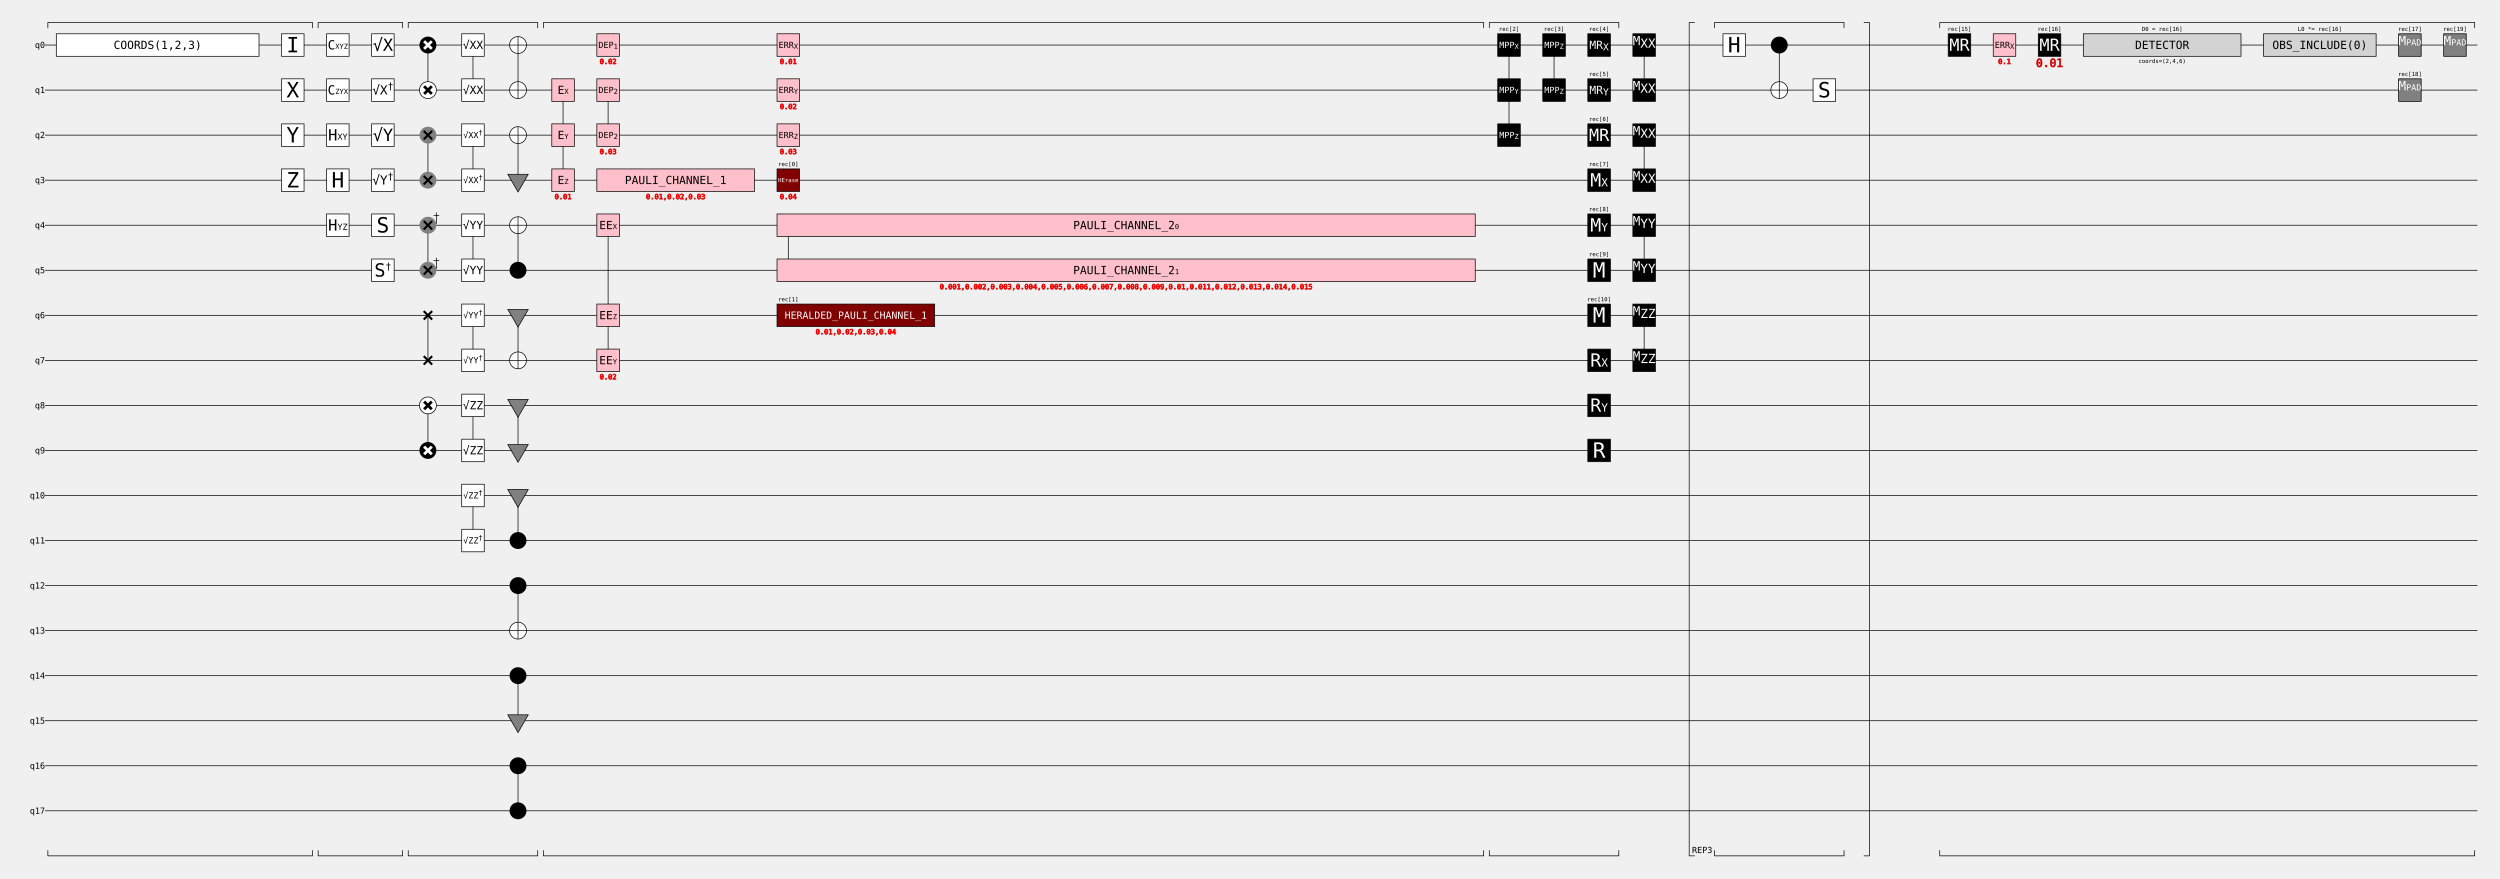
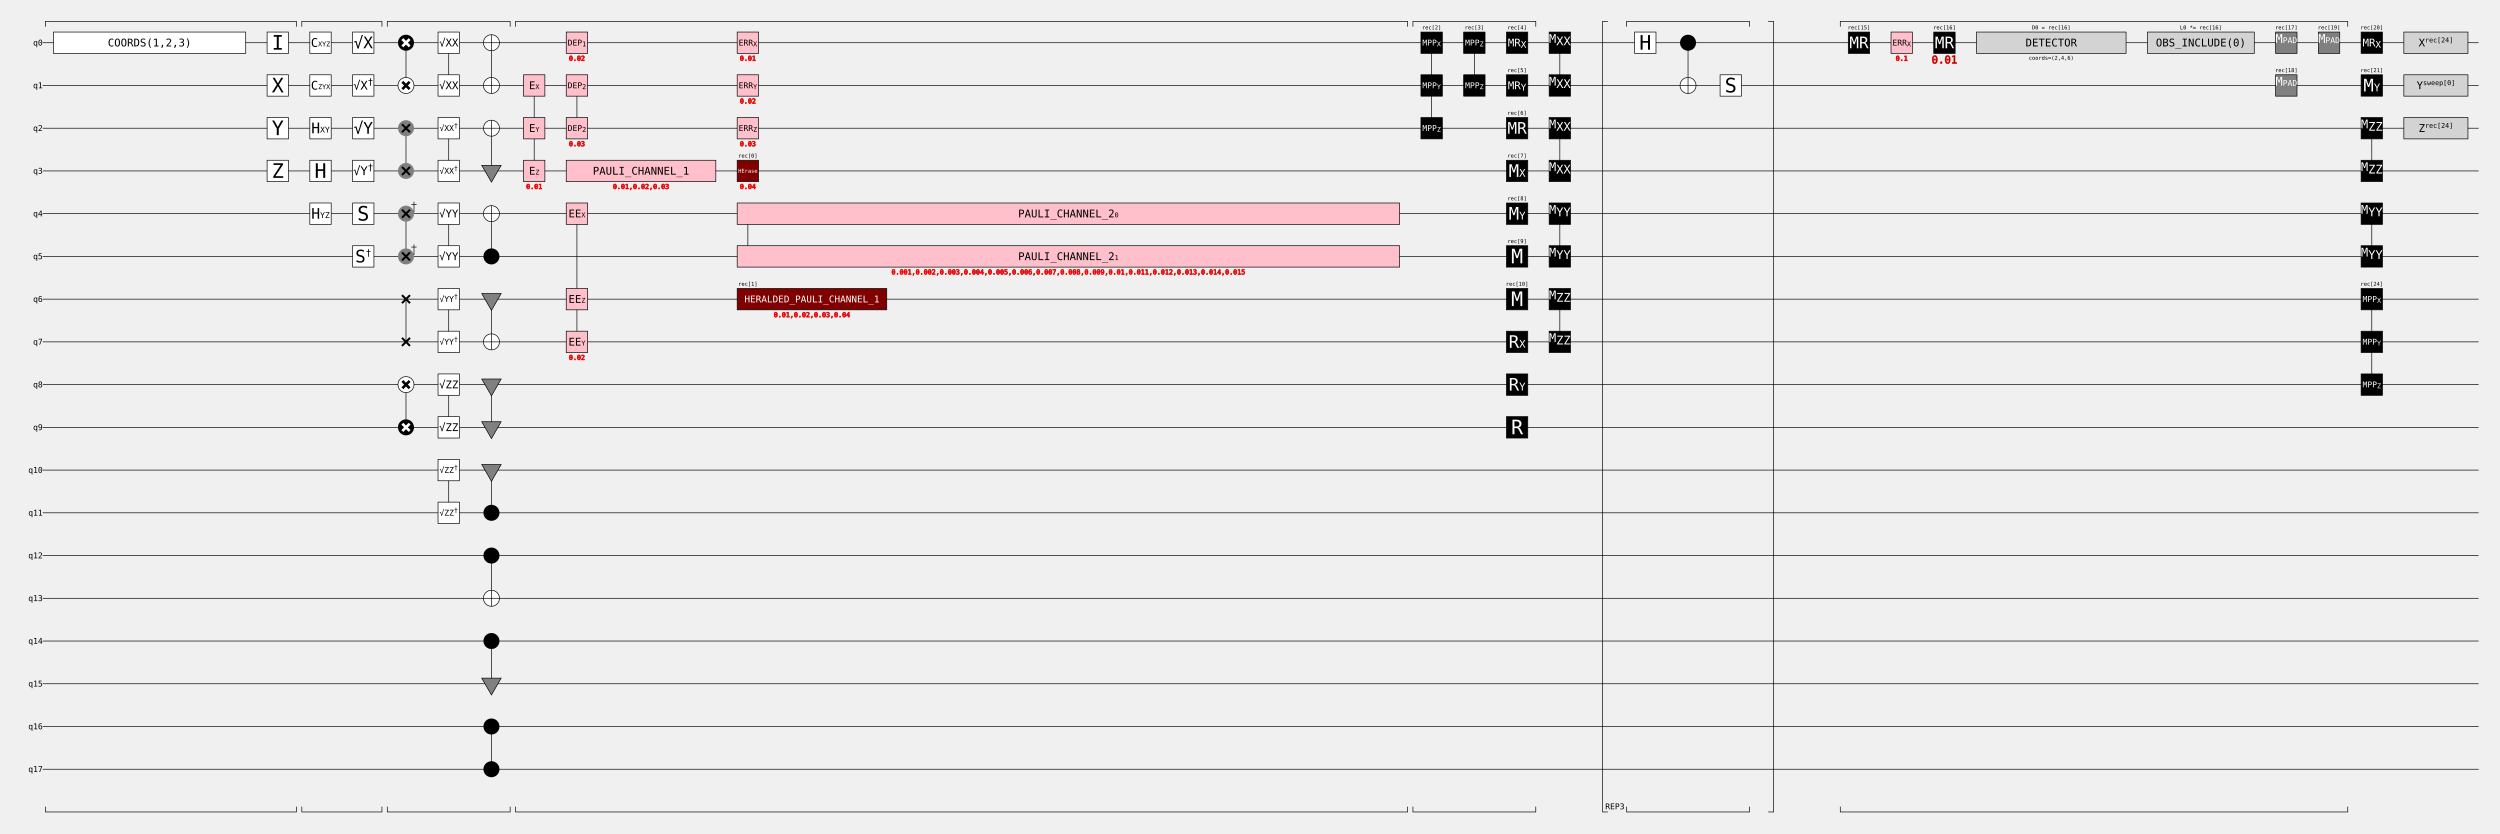
- <svg xmlns="http://www.w3.org/2000/svg" viewBox="0 0 3552 1248" version="1.1">
+ <svg xmlns="http://www.w3.org/2000/svg" viewBox="0 0 3744 1248" version="1.1">
  <g id="qubit_lines">
-     <path id="qubit_line:0" d="M64,64 L3520,64 " stroke="black" />
+     <path id="qubit_line:0" d="M64,64 L3712,64 " stroke="black" />
    <text dominant-baseline="central" text-anchor="end" font-family="monospace" font-size="12" x="64" y="64">q0</text>
-     <path id="qubit_line:1" d="M64,128 L3520,128 " stroke="black" />
+     <path id="qubit_line:1" d="M64,128 L3712,128 " stroke="black" />
    <text dominant-baseline="central" text-anchor="end" font-family="monospace" font-size="12" x="64" y="128">q1</text>
-     <path id="qubit_line:2" d="M64,192 L3520,192 " stroke="black" />
+     <path id="qubit_line:2" d="M64,192 L3712,192 " stroke="black" />
    <text dominant-baseline="central" text-anchor="end" font-family="monospace" font-size="12" x="64" y="192">q2</text>
-     <path id="qubit_line:3" d="M64,256 L3520,256 " stroke="black" />
+     <path id="qubit_line:3" d="M64,256 L3712,256 " stroke="black" />
    <text dominant-baseline="central" text-anchor="end" font-family="monospace" font-size="12" x="64" y="256">q3</text>
-     <path id="qubit_line:4" d="M64,320 L3520,320 " stroke="black" />
+     <path id="qubit_line:4" d="M64,320 L3712,320 " stroke="black" />
    <text dominant-baseline="central" text-anchor="end" font-family="monospace" font-size="12" x="64" y="320">q4</text>
-     <path id="qubit_line:5" d="M64,384 L3520,384 " stroke="black" />
+     <path id="qubit_line:5" d="M64,384 L3712,384 " stroke="black" />
    <text dominant-baseline="central" text-anchor="end" font-family="monospace" font-size="12" x="64" y="384">q5</text>
-     <path id="qubit_line:6" d="M64,448 L3520,448 " stroke="black" />
+     <path id="qubit_line:6" d="M64,448 L3712,448 " stroke="black" />
    <text dominant-baseline="central" text-anchor="end" font-family="monospace" font-size="12" x="64" y="448">q6</text>
-     <path id="qubit_line:7" d="M64,512 L3520,512 " stroke="black" />
+     <path id="qubit_line:7" d="M64,512 L3712,512 " stroke="black" />
    <text dominant-baseline="central" text-anchor="end" font-family="monospace" font-size="12" x="64" y="512">q7</text>
-     <path id="qubit_line:8" d="M64,576 L3520,576 " stroke="black" />
+     <path id="qubit_line:8" d="M64,576 L3712,576 " stroke="black" />
    <text dominant-baseline="central" text-anchor="end" font-family="monospace" font-size="12" x="64" y="576">q8</text>
-     <path id="qubit_line:9" d="M64,640 L3520,640 " stroke="black" />
+     <path id="qubit_line:9" d="M64,640 L3712,640 " stroke="black" />
    <text dominant-baseline="central" text-anchor="end" font-family="monospace" font-size="12" x="64" y="640">q9</text>
-     <path id="qubit_line:10" d="M64,704 L3520,704 " stroke="black" />
+     <path id="qubit_line:10" d="M64,704 L3712,704 " stroke="black" />
    <text dominant-baseline="central" text-anchor="end" font-family="monospace" font-size="12" x="64" y="704">q10</text>
-     <path id="qubit_line:11" d="M64,768 L3520,768 " stroke="black" />
+     <path id="qubit_line:11" d="M64,768 L3712,768 " stroke="black" />
    <text dominant-baseline="central" text-anchor="end" font-family="monospace" font-size="12" x="64" y="768">q11</text>
-     <path id="qubit_line:12" d="M64,832 L3520,832 " stroke="black" />
+     <path id="qubit_line:12" d="M64,832 L3712,832 " stroke="black" />
    <text dominant-baseline="central" text-anchor="end" font-family="monospace" font-size="12" x="64" y="832">q12</text>
-     <path id="qubit_line:13" d="M64,896 L3520,896 " stroke="black" />
+     <path id="qubit_line:13" d="M64,896 L3712,896 " stroke="black" />
    <text dominant-baseline="central" text-anchor="end" font-family="monospace" font-size="12" x="64" y="896">q13</text>
-     <path id="qubit_line:14" d="M64,960 L3520,960 " stroke="black" />
+     <path id="qubit_line:14" d="M64,960 L3712,960 " stroke="black" />
    <text dominant-baseline="central" text-anchor="end" font-family="monospace" font-size="12" x="64" y="960">q14</text>
-     <path id="qubit_line:15" d="M64,1024 L3520,1024 " stroke="black" />
+     <path id="qubit_line:15" d="M64,1024 L3712,1024 " stroke="black" />
    <text dominant-baseline="central" text-anchor="end" font-family="monospace" font-size="12" x="64" y="1024">q15</text>
-     <path id="qubit_line:16" d="M64,1088 L3520,1088 " stroke="black" />
+     <path id="qubit_line:16" d="M64,1088 L3712,1088 " stroke="black" />
    <text dominant-baseline="central" text-anchor="end" font-family="monospace" font-size="12" x="64" y="1088">q16</text>
-     <path id="qubit_line:17" d="M64,1152 L3520,1152 " stroke="black" />
+     <path id="qubit_line:17" d="M64,1152 L3712,1152 " stroke="black" />
    <text dominant-baseline="central" text-anchor="end" font-family="monospace" font-size="12" x="64" y="1152">q17</text>
  </g>
  <rect x="80" y="48" width="288" height="32" stroke="black" fill="white" />
  <text dominant-baseline="central" text-anchor="middle" font-family="monospace" font-size="16" x="224" y="64">COORDS(1,2,3)</text>
  <rect x="400" y="48" width="32" height="32" stroke="black" fill="white" />
  <text dominant-baseline="central" text-anchor="middle" font-family="monospace" font-size="30" x="416" y="64">I</text>
  <rect x="400" y="112" width="32" height="32" stroke="black" fill="white" />
  <text dominant-baseline="central" text-anchor="middle" font-family="monospace" font-size="30" x="416" y="128">X</text>
  <rect x="400" y="176" width="32" height="32" stroke="black" fill="white" />
  <text dominant-baseline="central" text-anchor="middle" font-family="monospace" font-size="30" x="416" y="192">Y</text>
  <rect x="400" y="240" width="32" height="32" stroke="black" fill="white" />
  <text dominant-baseline="central" text-anchor="middle" font-family="monospace" font-size="30" x="416" y="256">Z</text>
  <path d="M68,40 L68,32 L444,32 L444,40 " stroke="black" fill="none" />
  <path d="M68,1208 L68,1216 L444,1216 L444,1208 " stroke="black" fill="none" />
  <rect x="464" y="48" width="32" height="32" stroke="black" fill="white" />
  <text dominant-baseline="central" text-anchor="middle" font-family="monospace" font-size="18" x="480" y="64">C<tspan baseline-shift="sub" font-size="10">XYZ</tspan>
  </text>
  <rect x="464" y="112" width="32" height="32" stroke="black" fill="white" />
  <text dominant-baseline="central" text-anchor="middle" font-family="monospace" font-size="18" x="480" y="128">C<tspan baseline-shift="sub" font-size="10">ZYX</tspan>
  </text>
  <rect x="464" y="176" width="32" height="32" stroke="black" fill="white" />
  <text dominant-baseline="central" text-anchor="middle" font-family="monospace" font-size="22" x="480" y="192">H<tspan baseline-shift="sub" font-size="12">XY</tspan>
  </text>
  <rect x="464" y="240" width="32" height="32" stroke="black" fill="white" />
  <text dominant-baseline="central" text-anchor="middle" font-family="monospace" font-size="30" x="480" y="256">H</text>
  <rect x="464" y="304" width="32" height="32" stroke="black" fill="white" />
  <text dominant-baseline="central" text-anchor="middle" font-family="monospace" font-size="22" x="480" y="320">H<tspan baseline-shift="sub" font-size="12">YZ</tspan>
  </text>
  <rect x="528" y="48" width="32" height="32" stroke="black" fill="white" />
  <text dominant-baseline="central" text-anchor="middle" font-family="monospace" font-size="24" x="544" y="64">√X</text>
  <rect x="528" y="112" width="32" height="32" stroke="black" fill="white" />
  <text dominant-baseline="central" text-anchor="middle" font-family="monospace" font-size="18" x="544" y="128">√X<tspan baseline-shift="super" font-size="14">†</tspan>
  </text>
  <rect x="528" y="176" width="32" height="32" stroke="black" fill="white" />
  <text dominant-baseline="central" text-anchor="middle" font-family="monospace" font-size="24" x="544" y="192">√Y</text>
  <rect x="528" y="240" width="32" height="32" stroke="black" fill="white" />
  <text dominant-baseline="central" text-anchor="middle" font-family="monospace" font-size="18" x="544" y="256">√Y<tspan baseline-shift="super" font-size="14">†</tspan>
  </text>
  <rect x="528" y="304" width="32" height="32" stroke="black" fill="white" />
  <text dominant-baseline="central" text-anchor="middle" font-family="monospace" font-size="30" x="544" y="320">S</text>
  <rect x="528" y="368" width="32" height="32" stroke="black" fill="white" />
  <text dominant-baseline="central" text-anchor="middle" font-family="monospace" font-size="26" x="544" y="384">S<tspan baseline-shift="super" font-size="14">†</tspan>
  </text>
  <path d="M452,40 L452,32 L572,32 L572,40 " stroke="black" fill="none" />
  <path d="M452,1208 L452,1216 L572,1216 L572,1208 " stroke="black" fill="none" />
  <path d="M608,64 L608,128 " stroke="black" />
  <circle cx="608" cy="64" r="12" stroke="none" fill="black" />
  <path d="M602.545,58.545 L613.455,69.454 M613.455,58.545 L602.545,69.454 " stroke="white" stroke-width="4" />
  <circle cx="608" cy="128" r="12" stroke="black" fill="white" />
  <path d="M602.545,122.545 L613.455,133.455 M613.455,122.545 L602.545,133.455 " stroke="black" stroke-width="4" />
  <path d="M608,192 L608,256 " stroke="black" />
  <circle cx="608" cy="192" r="12" stroke="none" fill="gray" />
  <path d="M602,186 L614,198 M614,186 L602,198 " stroke="black" stroke-width="3" />
  <circle cx="608" cy="256" r="12" stroke="none" fill="gray" />
  <path d="M602,250 L614,262 M614,250 L602,262 " stroke="black" stroke-width="3" />
  <path d="M608,320 L608,384 " stroke="black" />
  <circle cx="608" cy="320" r="12" stroke="none" fill="gray" />
  <path d="M602,314 L614,326 M614,314 L602,326 " stroke="black" stroke-width="3" />
  <path d="M616,306 L624,306 M620,302 L620,318 " stroke="black" />
  <circle cx="608" cy="384" r="12" stroke="none" fill="gray" />
  <path d="M602,378 L614,390 M614,378 L602,390 " stroke="black" stroke-width="3" />
  <path d="M616,370 L624,370 M620,366 L620,382 " stroke="black" />
  <path d="M608,448 L608,512 " stroke="black" />
  <path d="M602,442 L614,454 M614,442 L602,454 " stroke="black" stroke-width="3" />
  <path d="M602,506 L614,518 M614,506 L602,518 " stroke="black" stroke-width="3" />
  <path d="M608,576 L608,640 " stroke="black" />
  <circle cx="608" cy="576" r="12" stroke="black" fill="white" />
  <path d="M602.545,570.545 L613.455,581.455 M613.455,570.545 L602.545,581.455 " stroke="black" stroke-width="4" />
  <circle cx="608" cy="640" r="12" stroke="none" fill="black" />
  <path d="M602.545,634.545 L613.455,645.455 M613.455,634.545 L602.545,645.455 " stroke="white" stroke-width="4" />
  <path d="M672,64 L672,128 " stroke="black" />
  <rect x="656" y="48" width="32" height="32" stroke="black" fill="white" />
  <text dominant-baseline="central" text-anchor="middle" font-family="monospace" font-size="16" x="672" y="64">√XX</text>
  <rect x="656" y="112" width="32" height="32" stroke="black" fill="white" />
  <text dominant-baseline="central" text-anchor="middle" font-family="monospace" font-size="16" x="672" y="128">√XX</text>
  <path d="M672,192 L672,256 " stroke="black" />
  <rect x="656" y="176" width="32" height="32" stroke="black" fill="white" />
  <text dominant-baseline="central" text-anchor="middle" font-family="monospace" font-size="12" x="672" y="192">√XX<tspan baseline-shift="super" font-size="10">†</tspan>
  </text>
  <rect x="656" y="240" width="32" height="32" stroke="black" fill="white" />
  <text dominant-baseline="central" text-anchor="middle" font-family="monospace" font-size="12" x="672" y="256">√XX<tspan baseline-shift="super" font-size="10">†</tspan>
  </text>
  <path d="M672,320 L672,384 " stroke="black" />
  <rect x="656" y="304" width="32" height="32" stroke="black" fill="white" />
  <text dominant-baseline="central" text-anchor="middle" font-family="monospace" font-size="16" x="672" y="320">√YY</text>
  <rect x="656" y="368" width="32" height="32" stroke="black" fill="white" />
  <text dominant-baseline="central" text-anchor="middle" font-family="monospace" font-size="16" x="672" y="384">√YY</text>
  <path d="M672,448 L672,512 " stroke="black" />
  <rect x="656" y="432" width="32" height="32" stroke="black" fill="white" />
  <text dominant-baseline="central" text-anchor="middle" font-family="monospace" font-size="12" x="672" y="448">√YY<tspan baseline-shift="super" font-size="10">†</tspan>
  </text>
  <rect x="656" y="496" width="32" height="32" stroke="black" fill="white" />
  <text dominant-baseline="central" text-anchor="middle" font-family="monospace" font-size="12" x="672" y="512">√YY<tspan baseline-shift="super" font-size="10">†</tspan>
  </text>
  <path d="M672,576 L672,640 " stroke="black" />
  <rect x="656" y="560" width="32" height="32" stroke="black" fill="white" />
  <text dominant-baseline="central" text-anchor="middle" font-family="monospace" font-size="16" x="672" y="576">√ZZ</text>
  <rect x="656" y="624" width="32" height="32" stroke="black" fill="white" />
  <text dominant-baseline="central" text-anchor="middle" font-family="monospace" font-size="16" x="672" y="640">√ZZ</text>
  <path d="M672,704 L672,768 " stroke="black" />
  <rect x="656" y="688" width="32" height="32" stroke="black" fill="white" />
  <text dominant-baseline="central" text-anchor="middle" font-family="monospace" font-size="12" x="672" y="704">√ZZ<tspan baseline-shift="super" font-size="10">†</tspan>
  </text>
  <rect x="656" y="752" width="32" height="32" stroke="black" fill="white" />
  <text dominant-baseline="central" text-anchor="middle" font-family="monospace" font-size="12" x="672" y="768">√ZZ<tspan baseline-shift="super" font-size="10">†</tspan>
  </text>
  <path d="M736,64 L736,128 " stroke="black" />
  <circle cx="736" cy="64" r="12" stroke="black" fill="white" />
  <path d="M724,64 L748,64 M736,52 L736,76 " stroke="black" />
  <circle cx="736" cy="128" r="12" stroke="black" fill="white" />
  <path d="M724,128 L748,128 M736,116 L736,140 " stroke="black" />
  <path d="M736,192 L736,256 " stroke="black" />
  <circle cx="736" cy="192" r="12" stroke="black" fill="white" />
  <path d="M724,192 L748,192 M736,180 L736,204 " stroke="black" />
  <path d="M736,272.8 L721.451,247.6 L750.549,247.6 Z" stroke="black" fill="gray" />
  <path d="M736,320 L736,384 " stroke="black" />
  <circle cx="736" cy="320" r="12" stroke="black" fill="white" />
  <path d="M724,320 L748,320 M736,308 L736,332 " stroke="black" />
  <circle cx="736" cy="384" r="12" stroke="none" fill="black" />
  <path d="M736,448 L736,512 " stroke="black" />
  <path d="M736,464.8 L721.451,439.6 L750.549,439.6 Z" stroke="black" fill="gray" />
  <circle cx="736" cy="512" r="12" stroke="black" fill="white" />
  <path d="M724,512 L748,512 M736,500 L736,524 " stroke="black" />
  <path d="M736,576 L736,640 " stroke="black" />
  <path d="M736,592.8 L721.451,567.6 L750.549,567.6 Z" stroke="black" fill="gray" />
  <path d="M736,656.8 L721.451,631.6 L750.549,631.6 Z" stroke="black" fill="gray" />
  <path d="M736,704 L736,768 " stroke="black" />
  <path d="M736,720.8 L721.451,695.6 L750.549,695.6 Z" stroke="black" fill="gray" />
  <circle cx="736" cy="768" r="12" stroke="none" fill="black" />
  <path d="M736,832 L736,896 " stroke="black" />
  <circle cx="736" cy="832" r="12" stroke="none" fill="black" />
  <circle cx="736" cy="896" r="12" stroke="black" fill="white" />
  <path d="M724,896 L748,896 M736,884 L736,908 " stroke="black" />
  <path d="M736,960 L736,1024 " stroke="black" />
  <circle cx="736" cy="960" r="12" stroke="none" fill="black" />
  <path d="M736,1040.8 L721.451,1015.6 L750.549,1015.6 Z" stroke="black" fill="gray" />
  <path d="M736,1088 L736,1152 " stroke="black" />
  <circle cx="736" cy="1088" r="12" stroke="none" fill="black" />
  <circle cx="736" cy="1152" r="12" stroke="none" fill="black" />
  <path d="M580,40 L580,32 L764,32 L764,40 " stroke="black" fill="none" />
  <path d="M580,1208 L580,1216 L764,1216 L764,1208 " stroke="black" fill="none" />
  <path d="M800,128 L800,256 " stroke="black" />
  <rect x="784" y="112" width="32" height="32" stroke="black" fill="pink" />
  <text dominant-baseline="central" text-anchor="middle" font-family="monospace" font-size="16" x="800" y="128">E<tspan baseline-shift="sub" font-size="10">X</tspan>
  </text>
  <rect x="784" y="176" width="32" height="32" stroke="black" fill="pink" />
  <text dominant-baseline="central" text-anchor="middle" font-family="monospace" font-size="16" x="800" y="192">E<tspan baseline-shift="sub" font-size="10">Y</tspan>
  </text>
  <rect x="784" y="240" width="32" height="32" stroke="black" fill="pink" />
  <text dominant-baseline="central" text-anchor="middle" font-family="monospace" font-size="16" x="800" y="256">E<tspan baseline-shift="sub" font-size="10">Z</tspan>
  </text>
  <text dominant-baseline="hanging" text-anchor="middle" font-family="monospace" font-size="10" stroke="red" x="800" y="276">0.01</text>
  <path d="M864,320 L864,512 " stroke="black" />
  <rect x="848" y="304" width="32" height="32" stroke="black" fill="pink" />
  <text dominant-baseline="central" text-anchor="middle" font-family="monospace" font-size="16" x="864" y="320">EE<tspan baseline-shift="sub" font-size="10">X</tspan>
  </text>
  <rect x="848" y="496" width="32" height="32" stroke="black" fill="pink" />
  <text dominant-baseline="central" text-anchor="middle" font-family="monospace" font-size="16" x="864" y="512">EE<tspan baseline-shift="sub" font-size="10">Y</tspan>
  </text>
  <text dominant-baseline="hanging" text-anchor="middle" font-family="monospace" font-size="10" stroke="red" x="864" y="532">0.02</text>
  <rect x="848" y="432" width="32" height="32" stroke="black" fill="pink" />
  <text dominant-baseline="central" text-anchor="middle" font-family="monospace" font-size="16" x="864" y="448">EE<tspan baseline-shift="sub" font-size="10">Z</tspan>
  </text>
  <rect x="848" y="48" width="32" height="32" stroke="black" fill="pink" />
  <text dominant-baseline="central" text-anchor="middle" font-family="monospace" font-size="12" x="864" y="64">DEP<tspan baseline-shift="sub" font-size="10">1</tspan>
  </text>
  <text dominant-baseline="hanging" text-anchor="middle" font-family="monospace" font-size="10" stroke="red" x="864" y="84">0.02</text>
  <path d="M864,128 L864,192 " stroke="black" />
  <rect x="848" y="112" width="32" height="32" stroke="black" fill="pink" />
  <text dominant-baseline="central" text-anchor="middle" font-family="monospace" font-size="12" x="864" y="128">DEP<tspan baseline-shift="sub" font-size="10">2</tspan>
  </text>
  <rect x="848" y="176" width="32" height="32" stroke="black" fill="pink" />
  <text dominant-baseline="central" text-anchor="middle" font-family="monospace" font-size="12" x="864" y="192">DEP<tspan baseline-shift="sub" font-size="10">2</tspan>
  </text>
  <text dominant-baseline="hanging" text-anchor="middle" font-family="monospace" font-size="10" stroke="red" x="864" y="212">0.03</text>
  <rect x="848" y="240" width="224" height="32" stroke="black" fill="pink" />
  <text dominant-baseline="central" text-anchor="middle" font-family="monospace" font-size="16" x="960" y="256">PAULI_CHANNEL_1</text>
  <text dominant-baseline="hanging" text-anchor="middle" font-family="monospace" font-size="10" stroke="red" x="960" y="276">0.01,0.02,0.03</text>
  <path d="M1120,320 L1120,384 " stroke="black" />
  <rect x="1104" y="304" width="992" height="32" stroke="black" fill="pink" />
  <text dominant-baseline="central" text-anchor="middle" font-family="monospace" font-size="16" x="1600" y="320">PAULI_CHANNEL_2<tspan baseline-shift="sub" font-size="10">0</tspan>
  </text>
  <rect x="1104" y="368" width="992" height="32" stroke="black" fill="pink" />
  <text dominant-baseline="central" text-anchor="middle" font-family="monospace" font-size="16" x="1600" y="384">PAULI_CHANNEL_2<tspan baseline-shift="sub" font-size="10">1</tspan>
  </text>
  <text dominant-baseline="hanging" text-anchor="middle" font-family="monospace" font-size="10" stroke="red" x="1600" y="404">0.001,0.002,0.003,0.004,0.005,0.006,0.007,0.008,0.009,0.01,0.011,0.012,0.013,0.014,0.015</text>
  <rect x="1104" y="48" width="32" height="32" stroke="black" fill="pink" />
  <text dominant-baseline="central" text-anchor="middle" font-family="monospace" font-size="12" x="1120" y="64">ERR<tspan baseline-shift="sub" font-size="10">X</tspan>
  </text>
  <text dominant-baseline="hanging" text-anchor="middle" font-family="monospace" font-size="10" stroke="red" x="1120" y="84">0.01</text>
  <rect x="1104" y="112" width="32" height="32" stroke="black" fill="pink" />
  <text dominant-baseline="central" text-anchor="middle" font-family="monospace" font-size="12" x="1120" y="128">ERR<tspan baseline-shift="sub" font-size="10">Y</tspan>
  </text>
  <text dominant-baseline="hanging" text-anchor="middle" font-family="monospace" font-size="10" stroke="red" x="1120" y="148">0.02</text>
  <rect x="1104" y="176" width="32" height="32" stroke="black" fill="pink" />
  <text dominant-baseline="central" text-anchor="middle" font-family="monospace" font-size="12" x="1120" y="192">ERR<tspan baseline-shift="sub" font-size="10">Z</tspan>
  </text>
  <text dominant-baseline="hanging" text-anchor="middle" font-family="monospace" font-size="10" stroke="red" x="1120" y="212">0.03</text>
  <rect x="1104" y="240" width="32" height="32" stroke="black" fill="#800000" />
  <text dominant-baseline="central" text-anchor="middle" font-family="monospace" font-size="8" x="1120" y="256" fill="white">HErase</text>
  <text dominant-baseline="hanging" text-anchor="middle" font-family="monospace" font-size="10" stroke="red" x="1120" y="276">0.04</text>
  <text text-anchor="middle" font-family="monospace" font-size="8" x="1120" y="236">rec[0]</text>
  <rect x="1104" y="432" width="224" height="32" stroke="black" fill="#800000" />
  <text dominant-baseline="central" text-anchor="middle" font-family="monospace" font-size="14" x="1216" y="448" fill="white">HERALDED_PAULI_CHANNEL_1</text>
  <text dominant-baseline="hanging" text-anchor="middle" font-family="monospace" font-size="10" stroke="red" x="1216" y="468">0.01,0.02,0.03,0.04</text>
  <text text-anchor="middle" font-family="monospace" font-size="8" x="1120" y="428">rec[1]</text>
  <path d="M772,40 L772,32 L2108,32 L2108,40 " stroke="black" fill="none" />
  <path d="M772,1208 L772,1216 L2108,1216 L2108,1208 " stroke="black" fill="none" />
  <path d="M2144,64 L2144,192 " stroke="black" />
  <rect x="2128" y="48" width="32" height="32" stroke="black" fill="black" />
  <text dominant-baseline="central" text-anchor="middle" font-family="monospace" font-size="12" x="2144" y="64" fill="white">MPP<tspan baseline-shift="sub" font-size="10">X</tspan>
  </text>
  <text text-anchor="middle" font-family="monospace" font-size="8" x="2144" y="44">rec[2]</text>
  <rect x="2128" y="112" width="32" height="32" stroke="black" fill="black" />
  <text dominant-baseline="central" text-anchor="middle" font-family="monospace" font-size="12" x="2144" y="128" fill="white">MPP<tspan baseline-shift="sub" font-size="10">Y</tspan>
  </text>
  <rect x="2128" y="176" width="32" height="32" stroke="black" fill="black" />
  <text dominant-baseline="central" text-anchor="middle" font-family="monospace" font-size="12" x="2144" y="192" fill="white">MPP<tspan baseline-shift="sub" font-size="10">Z</tspan>
  </text>
  <path d="M2208,64 L2208,128 " stroke="black" />
  <rect x="2192" y="48" width="32" height="32" stroke="black" fill="black" />
  <text dominant-baseline="central" text-anchor="middle" font-family="monospace" font-size="12" x="2208" y="64" fill="white">MPP<tspan baseline-shift="sub" font-size="10">Z</tspan>
  </text>
  <text text-anchor="middle" font-family="monospace" font-size="8" x="2208" y="44">rec[3]</text>
  <rect x="2192" y="112" width="32" height="32" stroke="black" fill="black" />
  <text dominant-baseline="central" text-anchor="middle" font-family="monospace" font-size="12" x="2208" y="128" fill="white">MPP<tspan baseline-shift="sub" font-size="10">Z</tspan>
  </text>
  <rect x="2256" y="48" width="32" height="32" stroke="black" fill="black" />
  <text dominant-baseline="central" text-anchor="middle" font-family="monospace" font-size="16" x="2272" y="64" fill="white">MR<tspan baseline-shift="sub" font-size="14">X</tspan>
  </text>
  <text text-anchor="middle" font-family="monospace" font-size="8" x="2272" y="44">rec[4]</text>
  <rect x="2256" y="112" width="32" height="32" stroke="black" fill="black" />
  <text dominant-baseline="central" text-anchor="middle" font-family="monospace" font-size="16" x="2272" y="128" fill="white">MR<tspan baseline-shift="sub" font-size="14">Y</tspan>
  </text>
  <text text-anchor="middle" font-family="monospace" font-size="8" x="2272" y="108">rec[5]</text>
  <rect x="2256" y="176" width="32" height="32" stroke="black" fill="black" />
  <text dominant-baseline="central" text-anchor="middle" font-family="monospace" font-size="24" x="2272" y="192" fill="white">MR</text>
  <text text-anchor="middle" font-family="monospace" font-size="8" x="2272" y="172">rec[6]</text>
  <rect x="2256" y="240" width="32" height="32" stroke="black" fill="black" />
  <text dominant-baseline="central" text-anchor="middle" font-family="monospace" font-size="26" x="2272" y="256" fill="white">M<tspan baseline-shift="sub" font-size="16">X</tspan>
  </text>
  <text text-anchor="middle" font-family="monospace" font-size="8" x="2272" y="236">rec[7]</text>
  <rect x="2256" y="304" width="32" height="32" stroke="black" fill="black" />
  <text dominant-baseline="central" text-anchor="middle" font-family="monospace" font-size="26" x="2272" y="320" fill="white">M<tspan baseline-shift="sub" font-size="16">Y</tspan>
  </text>
  <text text-anchor="middle" font-family="monospace" font-size="8" x="2272" y="300">rec[8]</text>
  <rect x="2256" y="368" width="32" height="32" stroke="black" fill="black" />
  <text dominant-baseline="central" text-anchor="middle" font-family="monospace" font-size="30" x="2272" y="384" fill="white">M</text>
  <text text-anchor="middle" font-family="monospace" font-size="8" x="2272" y="364">rec[9]</text>
  <rect x="2256" y="432" width="32" height="32" stroke="black" fill="black" />
  <text dominant-baseline="central" text-anchor="middle" font-family="monospace" font-size="30" x="2272" y="448" fill="white">M</text>
  <text text-anchor="middle" font-family="monospace" font-size="8" x="2272" y="428">rec[10]</text>
  <rect x="2256" y="496" width="32" height="32" stroke="black" fill="black" />
  <text dominant-baseline="central" text-anchor="middle" font-family="monospace" font-size="26" x="2272" y="512" fill="white">R<tspan baseline-shift="sub" font-size="16">X</tspan>
  </text>
  <rect x="2256" y="560" width="32" height="32" stroke="black" fill="black" />
  <text dominant-baseline="central" text-anchor="middle" font-family="monospace" font-size="26" x="2272" y="576" fill="white">R<tspan baseline-shift="sub" font-size="16">Y</tspan>
  </text>
  <rect x="2256" y="624" width="32" height="32" stroke="black" fill="black" />
  <text dominant-baseline="central" text-anchor="middle" font-family="monospace" font-size="30" x="2272" y="640" fill="white">R</text>
  <path d="M2116,40 L2116,32 L2300,32 L2300,40 " stroke="black" fill="none" />
  <path d="M2116,1208 L2116,1216 L2300,1216 L2300,1208 " stroke="black" fill="none" />
  <path d="M2336,64 L2336,128 " stroke="black" />
  <rect x="2320" y="48" width="32" height="32" stroke="black" fill="black" />
  <text dominant-baseline="central" text-anchor="middle" font-family="monospace" font-size="18" x="2336" y="58" fill="white">M<tspan baseline-shift="sub" font-size="18">XX</tspan>
  </text>
  <rect x="2320" y="112" width="32" height="32" stroke="black" fill="black" />
  <text dominant-baseline="central" text-anchor="middle" font-family="monospace" font-size="18" x="2336" y="122" fill="white">M<tspan baseline-shift="sub" font-size="18">XX</tspan>
  </text>
  <path d="M2336,192 L2336,256 " stroke="black" />
  <rect x="2320" y="176" width="32" height="32" stroke="black" fill="black" />
  <text dominant-baseline="central" text-anchor="middle" font-family="monospace" font-size="18" x="2336" y="186" fill="white">M<tspan baseline-shift="sub" font-size="18">XX</tspan>
  </text>
  <rect x="2320" y="240" width="32" height="32" stroke="black" fill="black" />
  <text dominant-baseline="central" text-anchor="middle" font-family="monospace" font-size="18" x="2336" y="250" fill="white">M<tspan baseline-shift="sub" font-size="18">XX</tspan>
  </text>
  <path d="M2336,320 L2336,384 " stroke="black" />
  <rect x="2320" y="304" width="32" height="32" stroke="black" fill="black" />
  <text dominant-baseline="central" text-anchor="middle" font-family="monospace" font-size="18" x="2336" y="314" fill="white">M<tspan baseline-shift="sub" font-size="18">YY</tspan>
  </text>
  <rect x="2320" y="368" width="32" height="32" stroke="black" fill="black" />
  <text dominant-baseline="central" text-anchor="middle" font-family="monospace" font-size="18" x="2336" y="378" fill="white">M<tspan baseline-shift="sub" font-size="18">YY</tspan>
  </text>
  <path d="M2336,448 L2336,512 " stroke="black" />
  <rect x="2320" y="432" width="32" height="32" stroke="black" fill="black" />
  <text dominant-baseline="central" text-anchor="middle" font-family="monospace" font-size="18" x="2336" y="442" fill="white">M<tspan baseline-shift="sub" font-size="18">ZZ</tspan>
  </text>
  <rect x="2320" y="496" width="32" height="32" stroke="black" fill="black" />
  <text dominant-baseline="central" text-anchor="middle" font-family="monospace" font-size="18" x="2336" y="506" fill="white">M<tspan baseline-shift="sub" font-size="18">ZZ</tspan>
  </text>
  <path d="M2408,32 L2400,32 L2400,1216 L2408,1216 " stroke="black" fill="none" />
  <text dominant-baseline="auto" text-anchor="start" font-family="monospace" font-size="12" x="2404" y="1212">REP3</text>
  <rect x="2448" y="48" width="32" height="32" stroke="black" fill="white" />
  <text dominant-baseline="central" text-anchor="middle" font-family="monospace" font-size="30" x="2464" y="64">H</text>
  <path d="M2528,64 L2528,128 " stroke="black" />
  <circle cx="2528" cy="64" r="12" stroke="none" fill="black" />
  <circle cx="2528" cy="128" r="12" stroke="black" fill="white" />
  <path d="M2516,128 L2540,128 M2528,116 L2528,140 " stroke="black" />
  <rect x="2576" y="112" width="32" height="32" stroke="black" fill="white" />
  <text dominant-baseline="central" text-anchor="middle" font-family="monospace" font-size="30" x="2592" y="128">S</text>
  <path d="M2436,40 L2436,32 L2620,32 L2620,40 " stroke="black" fill="none" />
  <path d="M2436,1208 L2436,1216 L2620,1216 L2620,1208 " stroke="black" fill="none" />
  <path d="M2648,32 L2656,32 L2656,1216 L2648,1216 " stroke="black" fill="none" />
  <rect x="2768" y="48" width="32" height="32" stroke="black" fill="black" />
  <text dominant-baseline="central" text-anchor="middle" font-family="monospace" font-size="24" x="2784" y="64" fill="white">MR</text>
  <text text-anchor="middle" font-family="monospace" font-size="8" x="2784" y="44">rec[15]</text>
  <rect x="2832" y="48" width="32" height="32" stroke="black" fill="pink" />
  <text dominant-baseline="central" text-anchor="middle" font-family="monospace" font-size="12" x="2848" y="64">ERR<tspan baseline-shift="sub" font-size="10">X</tspan>
  </text>
  <text dominant-baseline="hanging" text-anchor="middle" font-family="monospace" font-size="10" stroke="red" x="2848" y="84">0.1</text>
  <rect x="2896" y="48" width="32" height="32" stroke="black" fill="black" />
  <text dominant-baseline="central" text-anchor="middle" font-family="monospace" font-size="24" x="2912" y="64" fill="white">MR</text>
  <text dominant-baseline="hanging" text-anchor="middle" font-family="monospace" font-size="16" stroke="red" x="2912" y="84">0.01</text>
  <text text-anchor="middle" font-family="monospace" font-size="8" x="2912" y="44">rec[16]</text>
  <rect x="2960" y="48" width="224" height="32" stroke="black" fill="lightgray" />
  <text dominant-baseline="central" text-anchor="middle" font-family="monospace" font-size="16" x="3072" y="64">DETECTOR</text>
  <text dominant-baseline="hanging" text-anchor="middle" font-family="monospace" font-size="8" x="3072" y="84">coords=(2,4,6)</text>
  <text text-anchor="middle" font-family="monospace" font-size="8" x="3072" y="44">D0 = rec[16]</text>
  <rect x="3216" y="48" width="160" height="32" stroke="black" fill="lightgray" />
  <text dominant-baseline="central" text-anchor="middle" font-family="monospace" font-size="16" x="3296" y="64">OBS_INCLUDE(0)</text>
  <text text-anchor="middle" font-family="monospace" font-size="8" x="3296" y="44">L0 *= rec[16]</text>
  <rect x="3408" y="48" width="32" height="32" stroke="black" fill="gray" />
  <text dominant-baseline="central" text-anchor="middle" font-family="monospace" font-size="18" x="3424" y="58" fill="white">M<tspan baseline-shift="sub" font-size="12">PAD</tspan>
  </text>
  <text text-anchor="middle" font-family="monospace" font-size="8" x="3424" y="44">rec[17]</text>
  <rect x="3408" y="112" width="32" height="32" stroke="black" fill="gray" />
  <text dominant-baseline="central" text-anchor="middle" font-family="monospace" font-size="18" x="3424" y="122" fill="white">M<tspan baseline-shift="sub" font-size="12">PAD</tspan>
  </text>
  <text text-anchor="middle" font-family="monospace" font-size="8" x="3424" y="108">rec[18]</text>
  <rect x="3472" y="48" width="32" height="32" stroke="black" fill="gray" />
  <text dominant-baseline="central" text-anchor="middle" font-family="monospace" font-size="18" x="3488" y="58" fill="white">M<tspan baseline-shift="sub" font-size="12">PAD</tspan>
  </text>
  <text text-anchor="middle" font-family="monospace" font-size="8" x="3488" y="44">rec[19]</text>
  <path d="M2756,40 L2756,32 L3516,32 L3516,40 " stroke="black" fill="none" />
  <path d="M2756,1208 L2756,1216 L3516,1216 L3516,1208 " stroke="black" fill="none" />
+   <rect x="3536" y="48" width="32" height="32" stroke="black" fill="black" />
+   <text dominant-baseline="central" text-anchor="middle" font-family="monospace" font-size="16" x="3552" y="64" fill="white">MR<tspan baseline-shift="sub" font-size="14">X</tspan>
+   </text>
+   <text text-anchor="middle" font-family="monospace" font-size="8" x="3552" y="44">rec[20]</text>
+   <rect x="3536" y="112" width="32" height="32" stroke="black" fill="black" />
+   <text dominant-baseline="central" text-anchor="middle" font-family="monospace" font-size="26" x="3552" y="128" fill="white">M<tspan baseline-shift="sub" font-size="16">Y</tspan>
+   </text>
+   <text text-anchor="middle" font-family="monospace" font-size="8" x="3552" y="108">rec[21]</text>
+   <path d="M3552,192 L3552,256 " stroke="black" />
+   <rect x="3536" y="176" width="32" height="32" stroke="black" fill="black" />
+   <text dominant-baseline="central" text-anchor="middle" font-family="monospace" font-size="18" x="3552" y="186" fill="white">M<tspan baseline-shift="sub" font-size="18">ZZ</tspan>
+   </text>
+   <rect x="3536" y="240" width="32" height="32" stroke="black" fill="black" />
+   <text dominant-baseline="central" text-anchor="middle" font-family="monospace" font-size="18" x="3552" y="250" fill="white">M<tspan baseline-shift="sub" font-size="18">ZZ</tspan>
+   </text>
+   <path d="M3552,320 L3552,384 " stroke="black" />
+   <rect x="3536" y="304" width="32" height="32" stroke="black" fill="black" />
+   <text dominant-baseline="central" text-anchor="middle" font-family="monospace" font-size="18" x="3552" y="314" fill="white">M<tspan baseline-shift="sub" font-size="18">YY</tspan>
+   </text>
+   <rect x="3536" y="368" width="32" height="32" stroke="black" fill="black" />
+   <text dominant-baseline="central" text-anchor="middle" font-family="monospace" font-size="18" x="3552" y="378" fill="white">M<tspan baseline-shift="sub" font-size="18">YY</tspan>
+   </text>
+   <path d="M3552,448 L3552,576 " stroke="black" />
+   <rect x="3536" y="432" width="32" height="32" stroke="black" fill="black" />
+   <text dominant-baseline="central" text-anchor="middle" font-family="monospace" font-size="12" x="3552" y="448" fill="white">MPP<tspan baseline-shift="sub" font-size="10">X</tspan>
+   </text>
+   <text text-anchor="middle" font-family="monospace" font-size="8" x="3552" y="428">rec[24]</text>
+   <rect x="3536" y="496" width="32" height="32" stroke="black" fill="black" />
+   <text dominant-baseline="central" text-anchor="middle" font-family="monospace" font-size="12" x="3552" y="512" fill="white">MPP<tspan baseline-shift="sub" font-size="10">Y</tspan>
+   </text>
+   <rect x="3536" y="560" width="32" height="32" stroke="black" fill="black" />
+   <text dominant-baseline="central" text-anchor="middle" font-family="monospace" font-size="12" x="3552" y="576" fill="white">MPP<tspan baseline-shift="sub" font-size="10">Z</tspan>
+   </text>
+   <rect x="3600" y="48" width="96" height="32" stroke="black" fill="lightgray" />
+   <text dominant-baseline="central" text-anchor="middle" font-family="monospace" font-size="16" x="3648" y="64">X<tspan baseline-shift="super" font-size="10">rec[24]</tspan>
+   </text>
+   <rect x="3600" y="112" width="96" height="32" stroke="black" fill="lightgray" />
+   <text dominant-baseline="central" text-anchor="middle" font-family="monospace" font-size="16" x="3648" y="128">Y<tspan baseline-shift="super" font-size="10">sweep[0]</tspan>
+   </text>
+   <rect x="3600" y="176" width="96" height="32" stroke="black" fill="lightgray" />
+   <text dominant-baseline="central" text-anchor="middle" font-family="monospace" font-size="16" x="3648" y="192">Z<tspan baseline-shift="super" font-size="10">rec[24]</tspan>
+   </text>
</svg>
